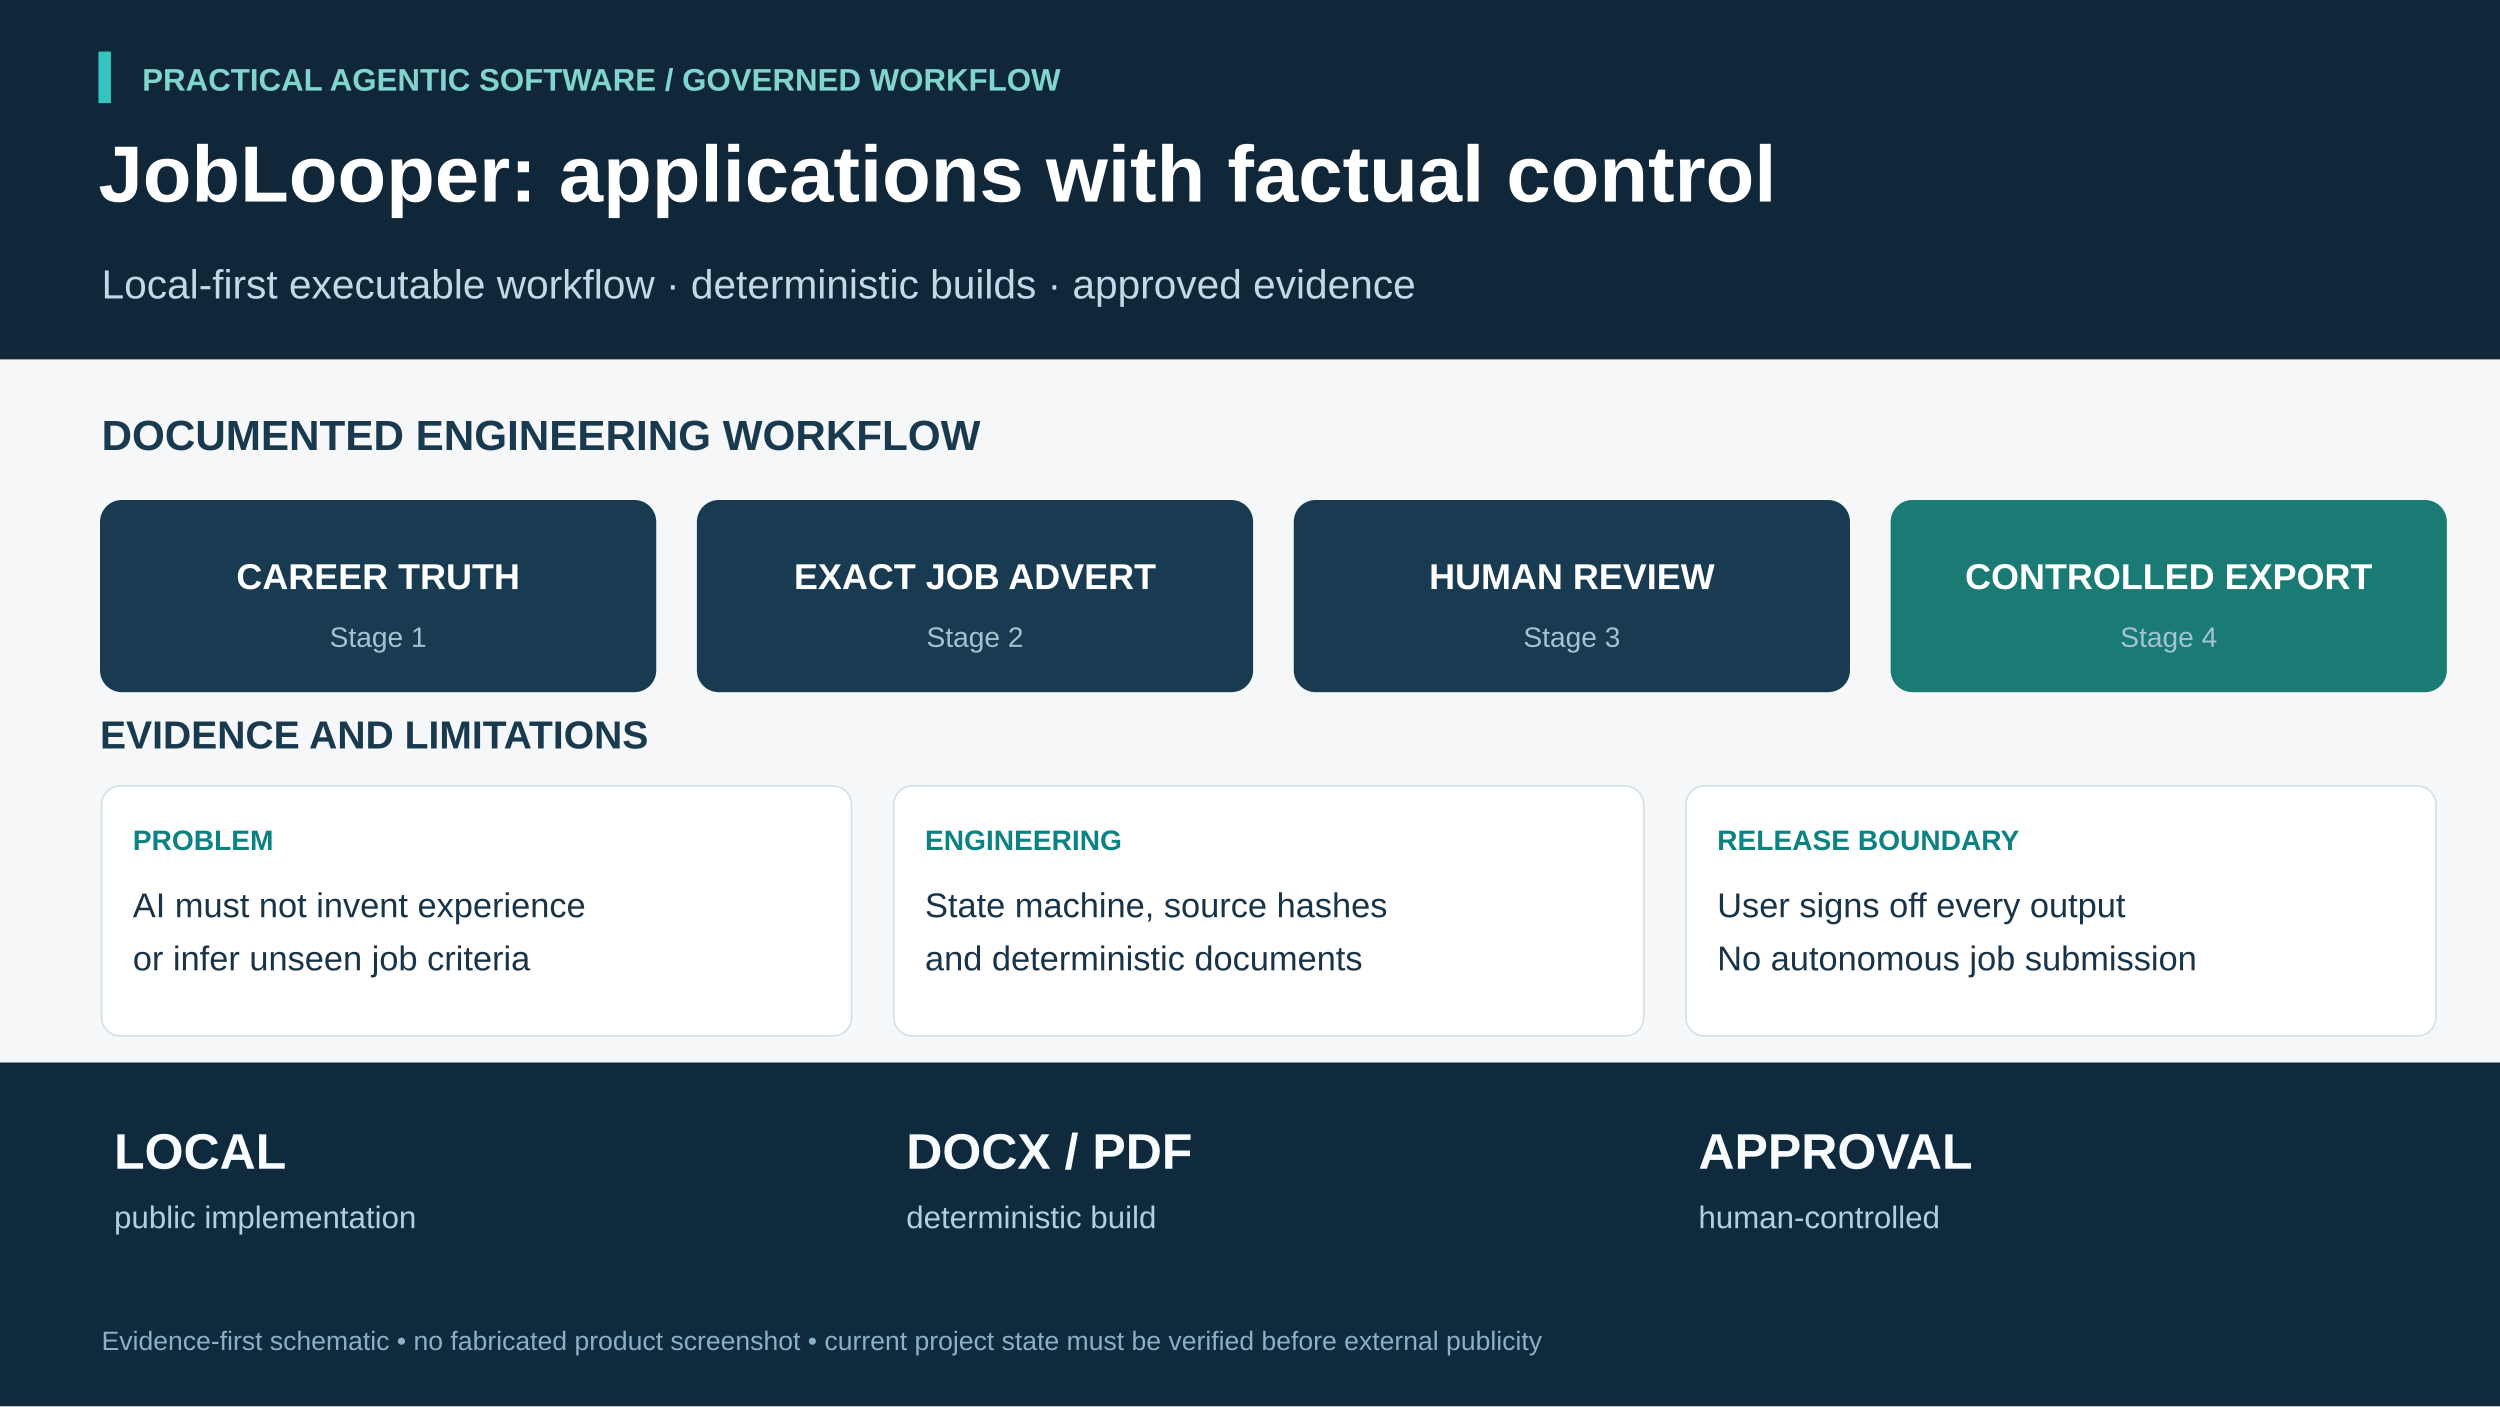
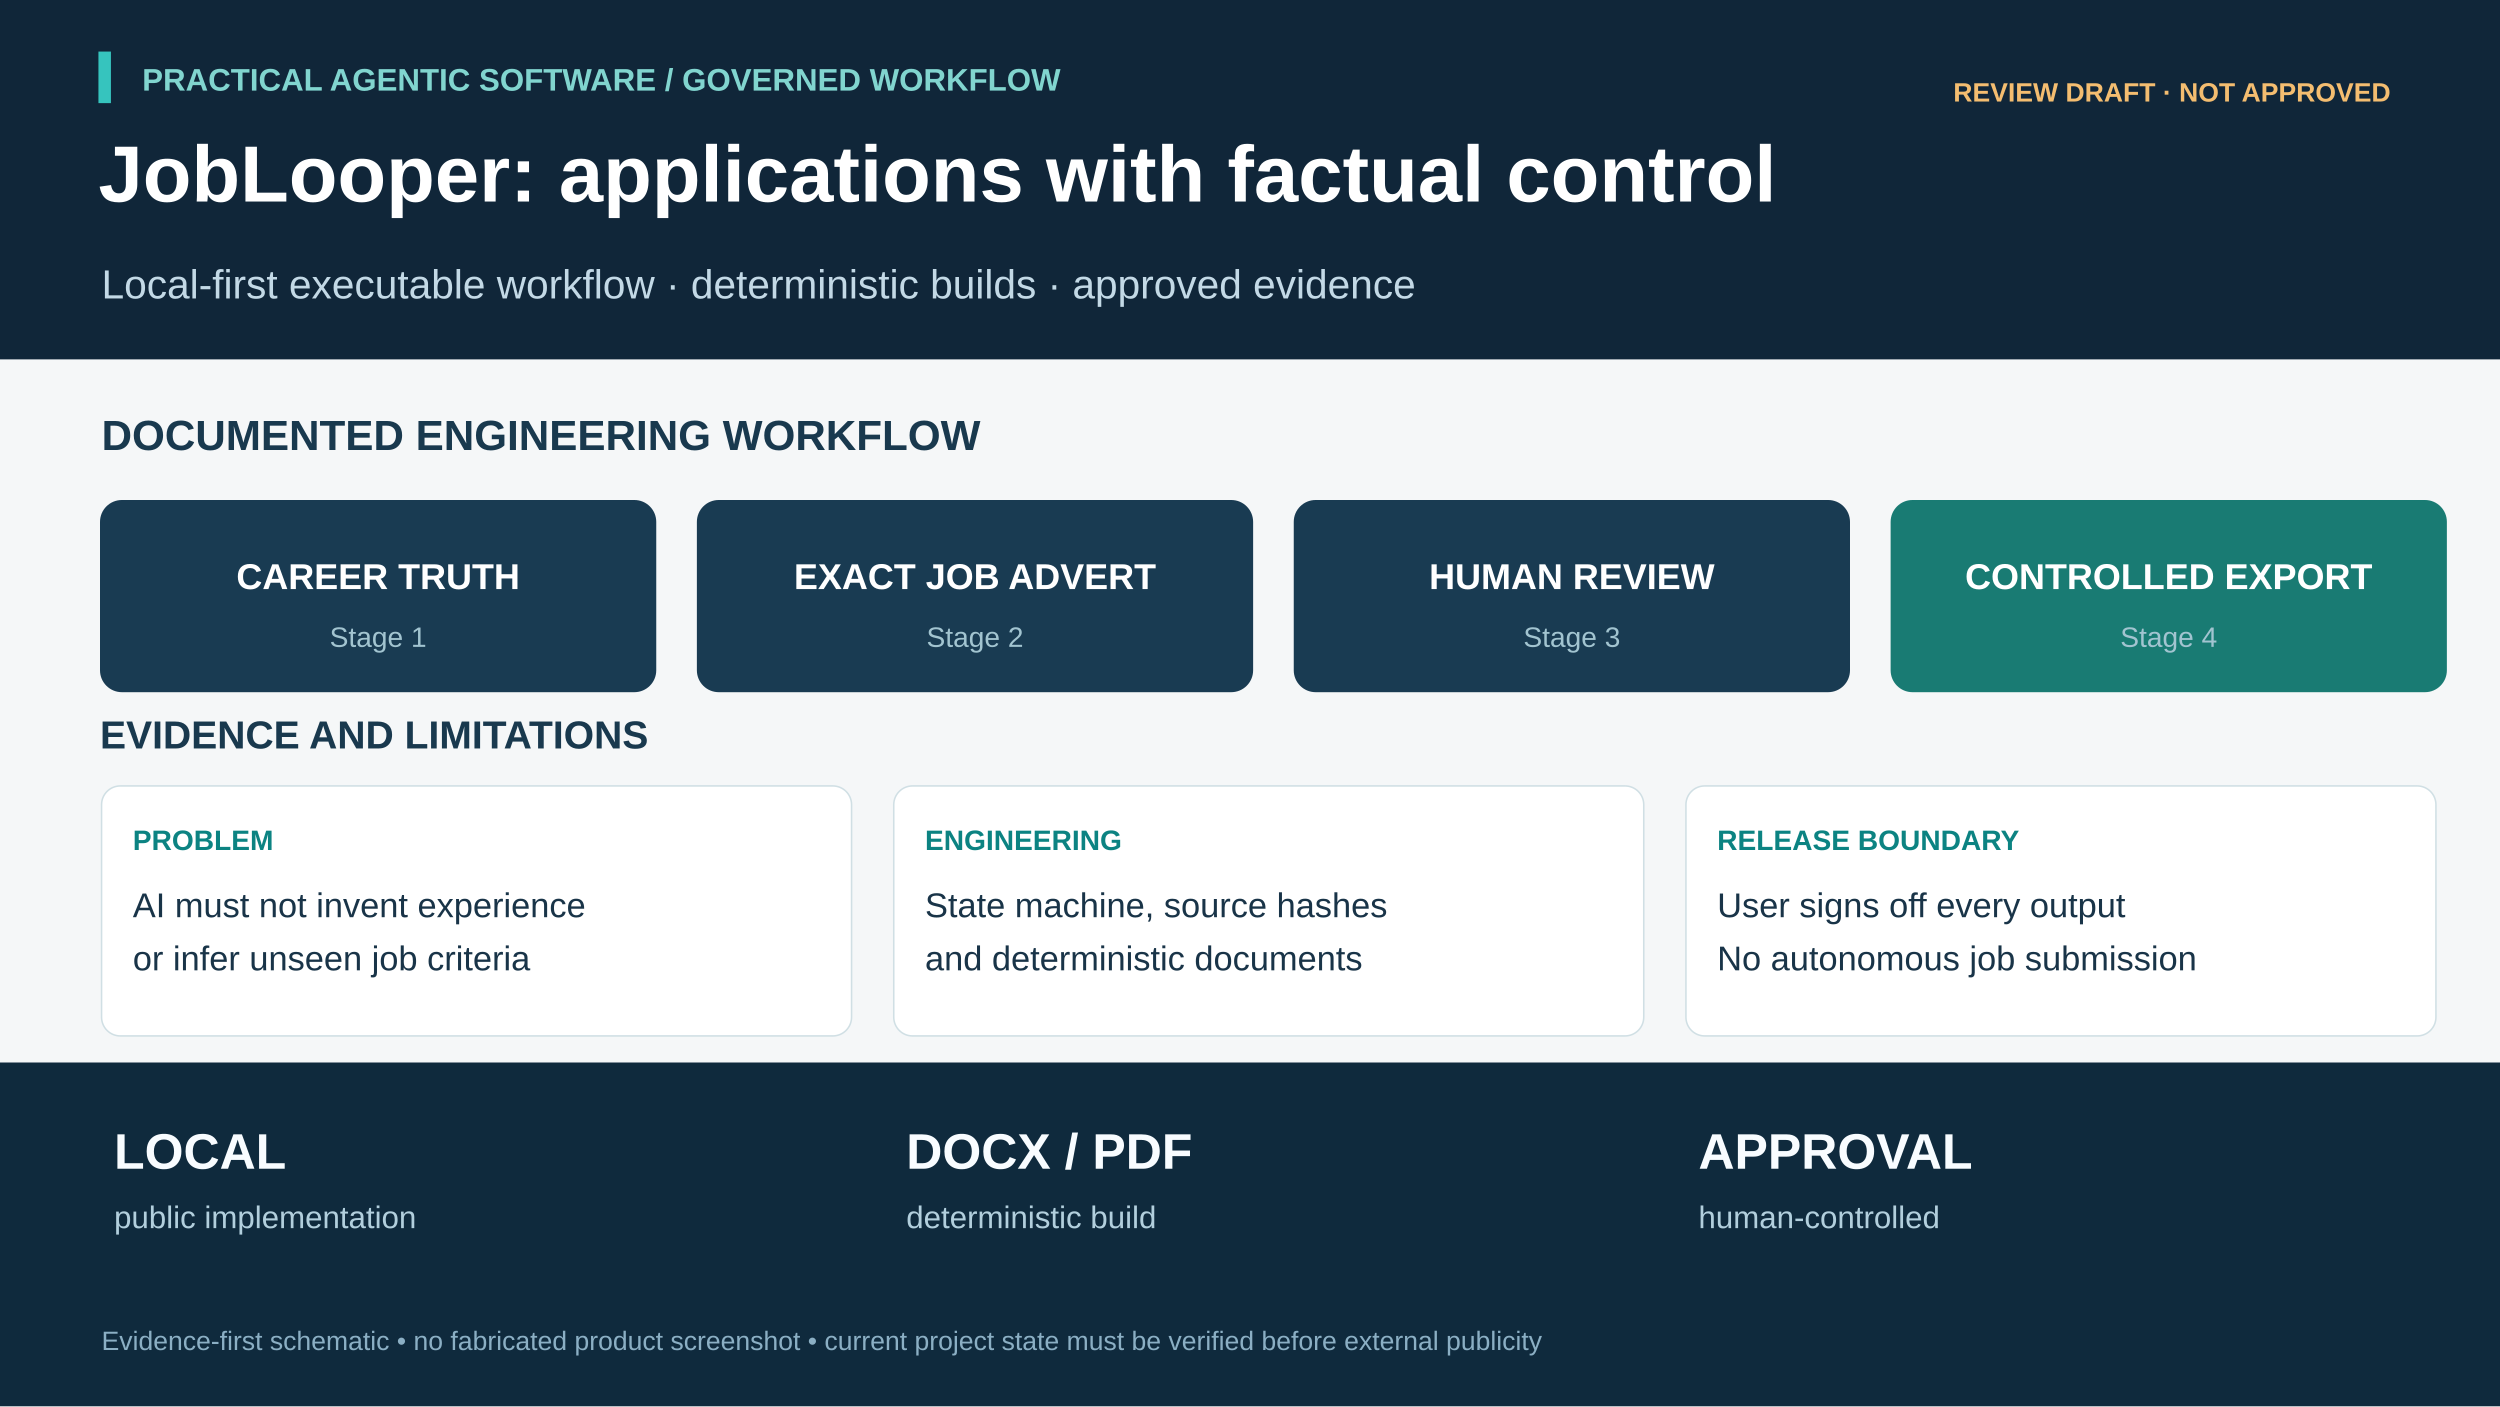
<svg xmlns="http://www.w3.org/2000/svg" width="1600" height="900" viewBox="0 0 1600 900" role="img" aria-label="JobLooper: applications with factual control technical engineering evidence overview">
  <rect width="1600" height="900" fill="#f5f7f8" />
  <rect width="1600" height="230" fill="#102639" />
  <rect x="63" y="33" width="8" height="33" fill="#36c4be" />
  <text x="91" y="58" fill="#81d5cf" font-family="Arial" font-size="20" font-weight="700">PRACTICAL AGENTIC SOFTWARE / GOVERNED WORKFLOW</text>
  <text x="63" y="129" fill="#fff" font-family="Arial" font-size="51" font-weight="700">JobLooper: applications with factual control</text>
  <text x="65" y="191" fill="#c3d9e6" font-family="Arial" font-size="26">Local-first executable workflow · deterministic builds · approved evidence</text>
  <text x="65" y="288" fill="#19394e" font-family="Arial" font-size="27" font-weight="700">DOCUMENTED ENGINEERING WORKFLOW</text>
  <rect x="64" y="320" width="356" height="123" rx="14" fill="#193b52" />
  <text x="242" y="377" fill="#fff" font-family="Arial" font-size="23" font-weight="700" text-anchor="middle">CAREER TRUTH</text>
  <text x="242" y="414" fill="#a2c4d0" font-size="18" font-family="Arial" text-anchor="middle">Stage 1</text>
  <rect x="446" y="320" width="356" height="123" rx="14" fill="#193b52" />
  <text x="624" y="377" fill="#fff" font-family="Arial" font-size="23" font-weight="700" text-anchor="middle">EXACT JOB ADVERT</text>
  <text x="624" y="414" fill="#a2c4d0" font-size="18" font-family="Arial" text-anchor="middle">Stage 2</text>
  <rect x="828" y="320" width="356" height="123" rx="14" fill="#193b52" />
  <text x="1006" y="377" fill="#fff" font-family="Arial" font-size="23" font-weight="700" text-anchor="middle">HUMAN REVIEW</text>
  <text x="1006" y="414" fill="#a2c4d0" font-size="18" font-family="Arial" text-anchor="middle">Stage 3</text>
  <rect x="1210" y="320" width="356" height="123" rx="14" fill="#197b73" />
  <text x="1388" y="377" fill="#fff" font-family="Arial" font-size="23" font-weight="700" text-anchor="middle">CONTROLLED EXPORT</text>
  <text x="1388" y="414" fill="#a2c4d0" font-size="18" font-family="Arial" text-anchor="middle">Stage 4</text>
  <text x="64" y="479" fill="#19394e" font-family="Arial" font-size="25" font-weight="700">EVIDENCE AND LIMITATIONS</text>
  <rect x="65" y="503" width="480" height="160" rx="12" fill="#ffffff" stroke="#d0dfe4" />
  <text x="85" y="544" fill="#0c8382" font-family="Arial" font-size="18" font-weight="700">PROBLEM</text>
  <text x="85" y="587" fill="#193448" font-family="Arial" font-size="22">AI must not invent experience</text>
  <text x="85" y="621" fill="#193448" font-family="Arial" font-size="22">or infer unseen job criteria</text>
  <rect x="572" y="503" width="480" height="160" rx="12" fill="#ffffff" stroke="#d0dfe4" />
  <text x="592" y="544" fill="#0c8382" font-family="Arial" font-size="18" font-weight="700">ENGINEERING</text>
  <text x="592" y="587" fill="#193448" font-family="Arial" font-size="22">State machine, source hashes</text>
  <text x="592" y="621" fill="#193448" font-family="Arial" font-size="22">and deterministic documents</text>
  <rect x="1079" y="503" width="480" height="160" rx="12" fill="#ffffff" stroke="#d0dfe4" />
  <text x="1099" y="544" fill="#0c8382" font-family="Arial" font-size="18" font-weight="700">RELEASE BOUNDARY</text>
  <text x="1099" y="587" fill="#193448" font-family="Arial" font-size="22">User signs off every output</text>
  <text x="1099" y="621" fill="#193448" font-family="Arial" font-size="22">No autonomous job submission</text>
  <rect x="0" y="680" width="1600" height="220" fill="#0f2a3d" />
  <text x="73" y="748" fill="#f8fcff" font-family="Arial" font-size="32" font-weight="700">LOCAL</text>
  <text x="73" y="786" fill="#b2cfdd" font-family="Arial" font-size="20">public implementation</text>
  <text x="580" y="748" fill="#f8fcff" font-family="Arial" font-size="32" font-weight="700">DOCX / PDF</text>
  <text x="580" y="786" fill="#b2cfdd" font-family="Arial" font-size="20">deterministic build</text>
  <text x="1087" y="748" fill="#f8fcff" font-family="Arial" font-size="32" font-weight="700">APPROVAL</text>
  <text x="1087" y="786" fill="#b2cfdd" font-family="Arial" font-size="20">human-controlled</text>
  <text x="65" y="864" fill="#8bafc4" font-family="Arial" font-size="17">Evidence-first schematic • no fabricated product screenshot • current project state must be verified before external publicity</text>
+   <text x="1530" y="65" text-anchor="end" fill="#f4bd70" font-family="Arial" font-size="17" font-weight="700">REVIEW DRAFT · NOT APPROVED</text>
</svg>
